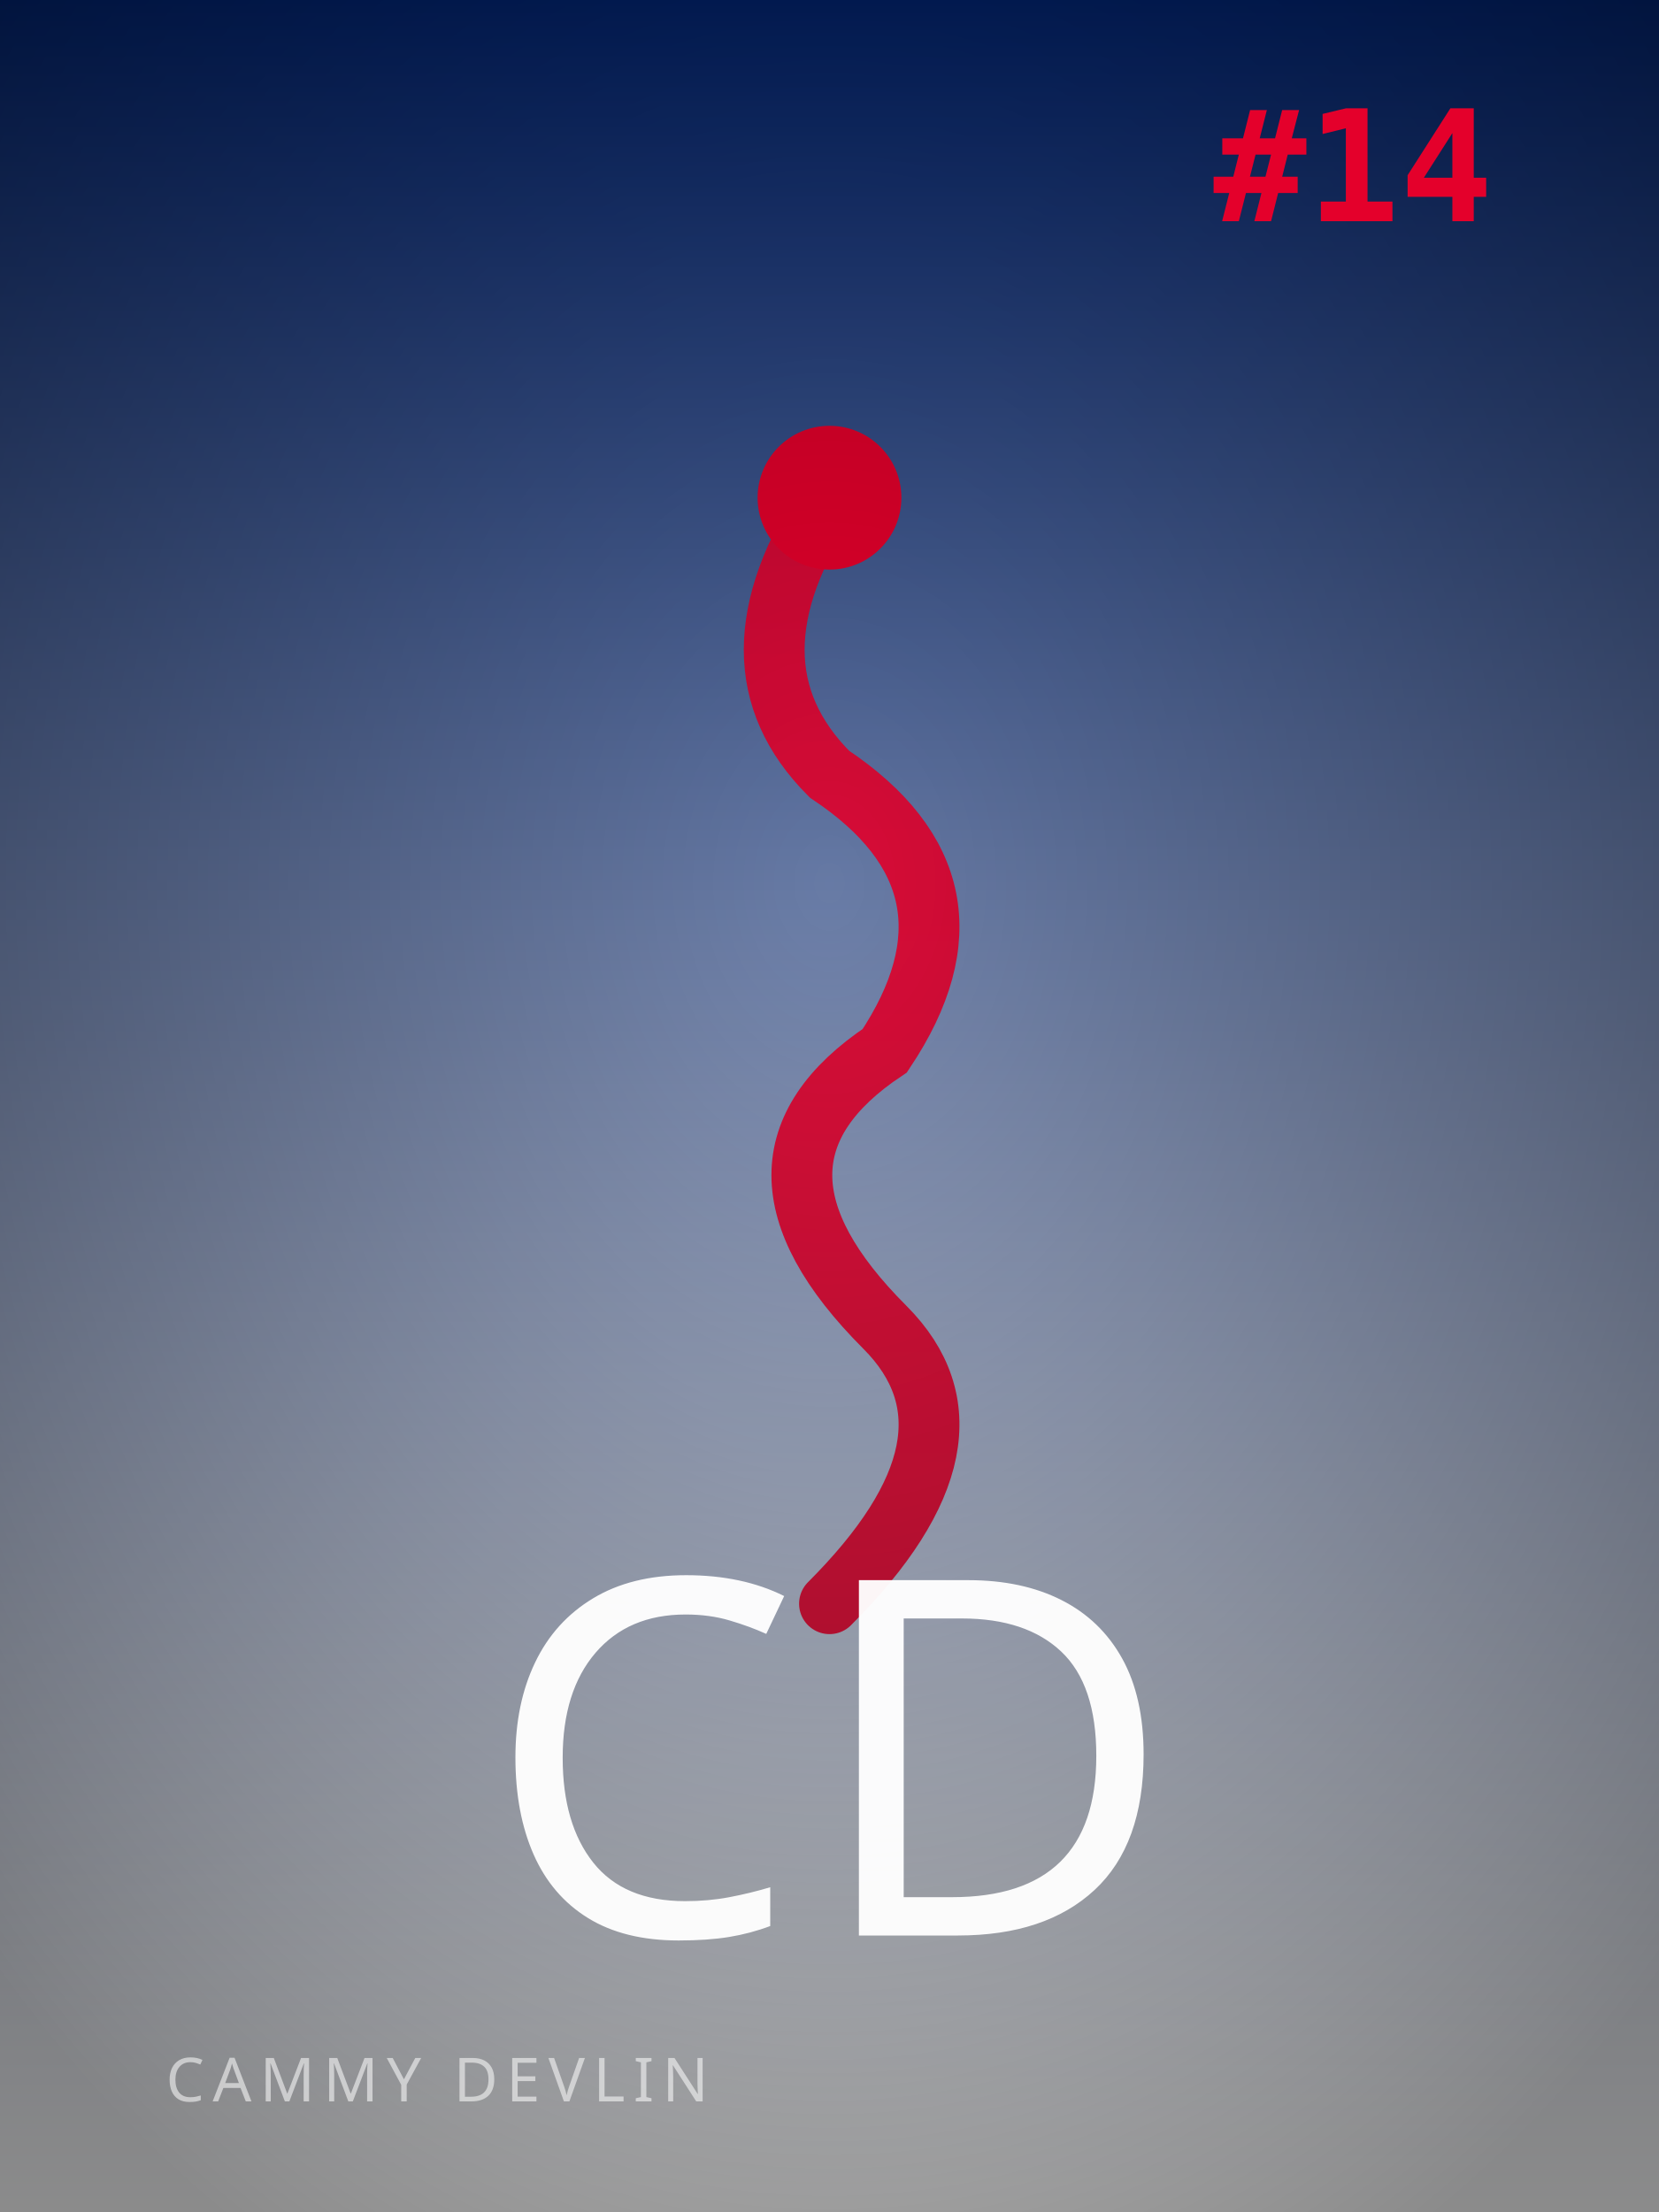
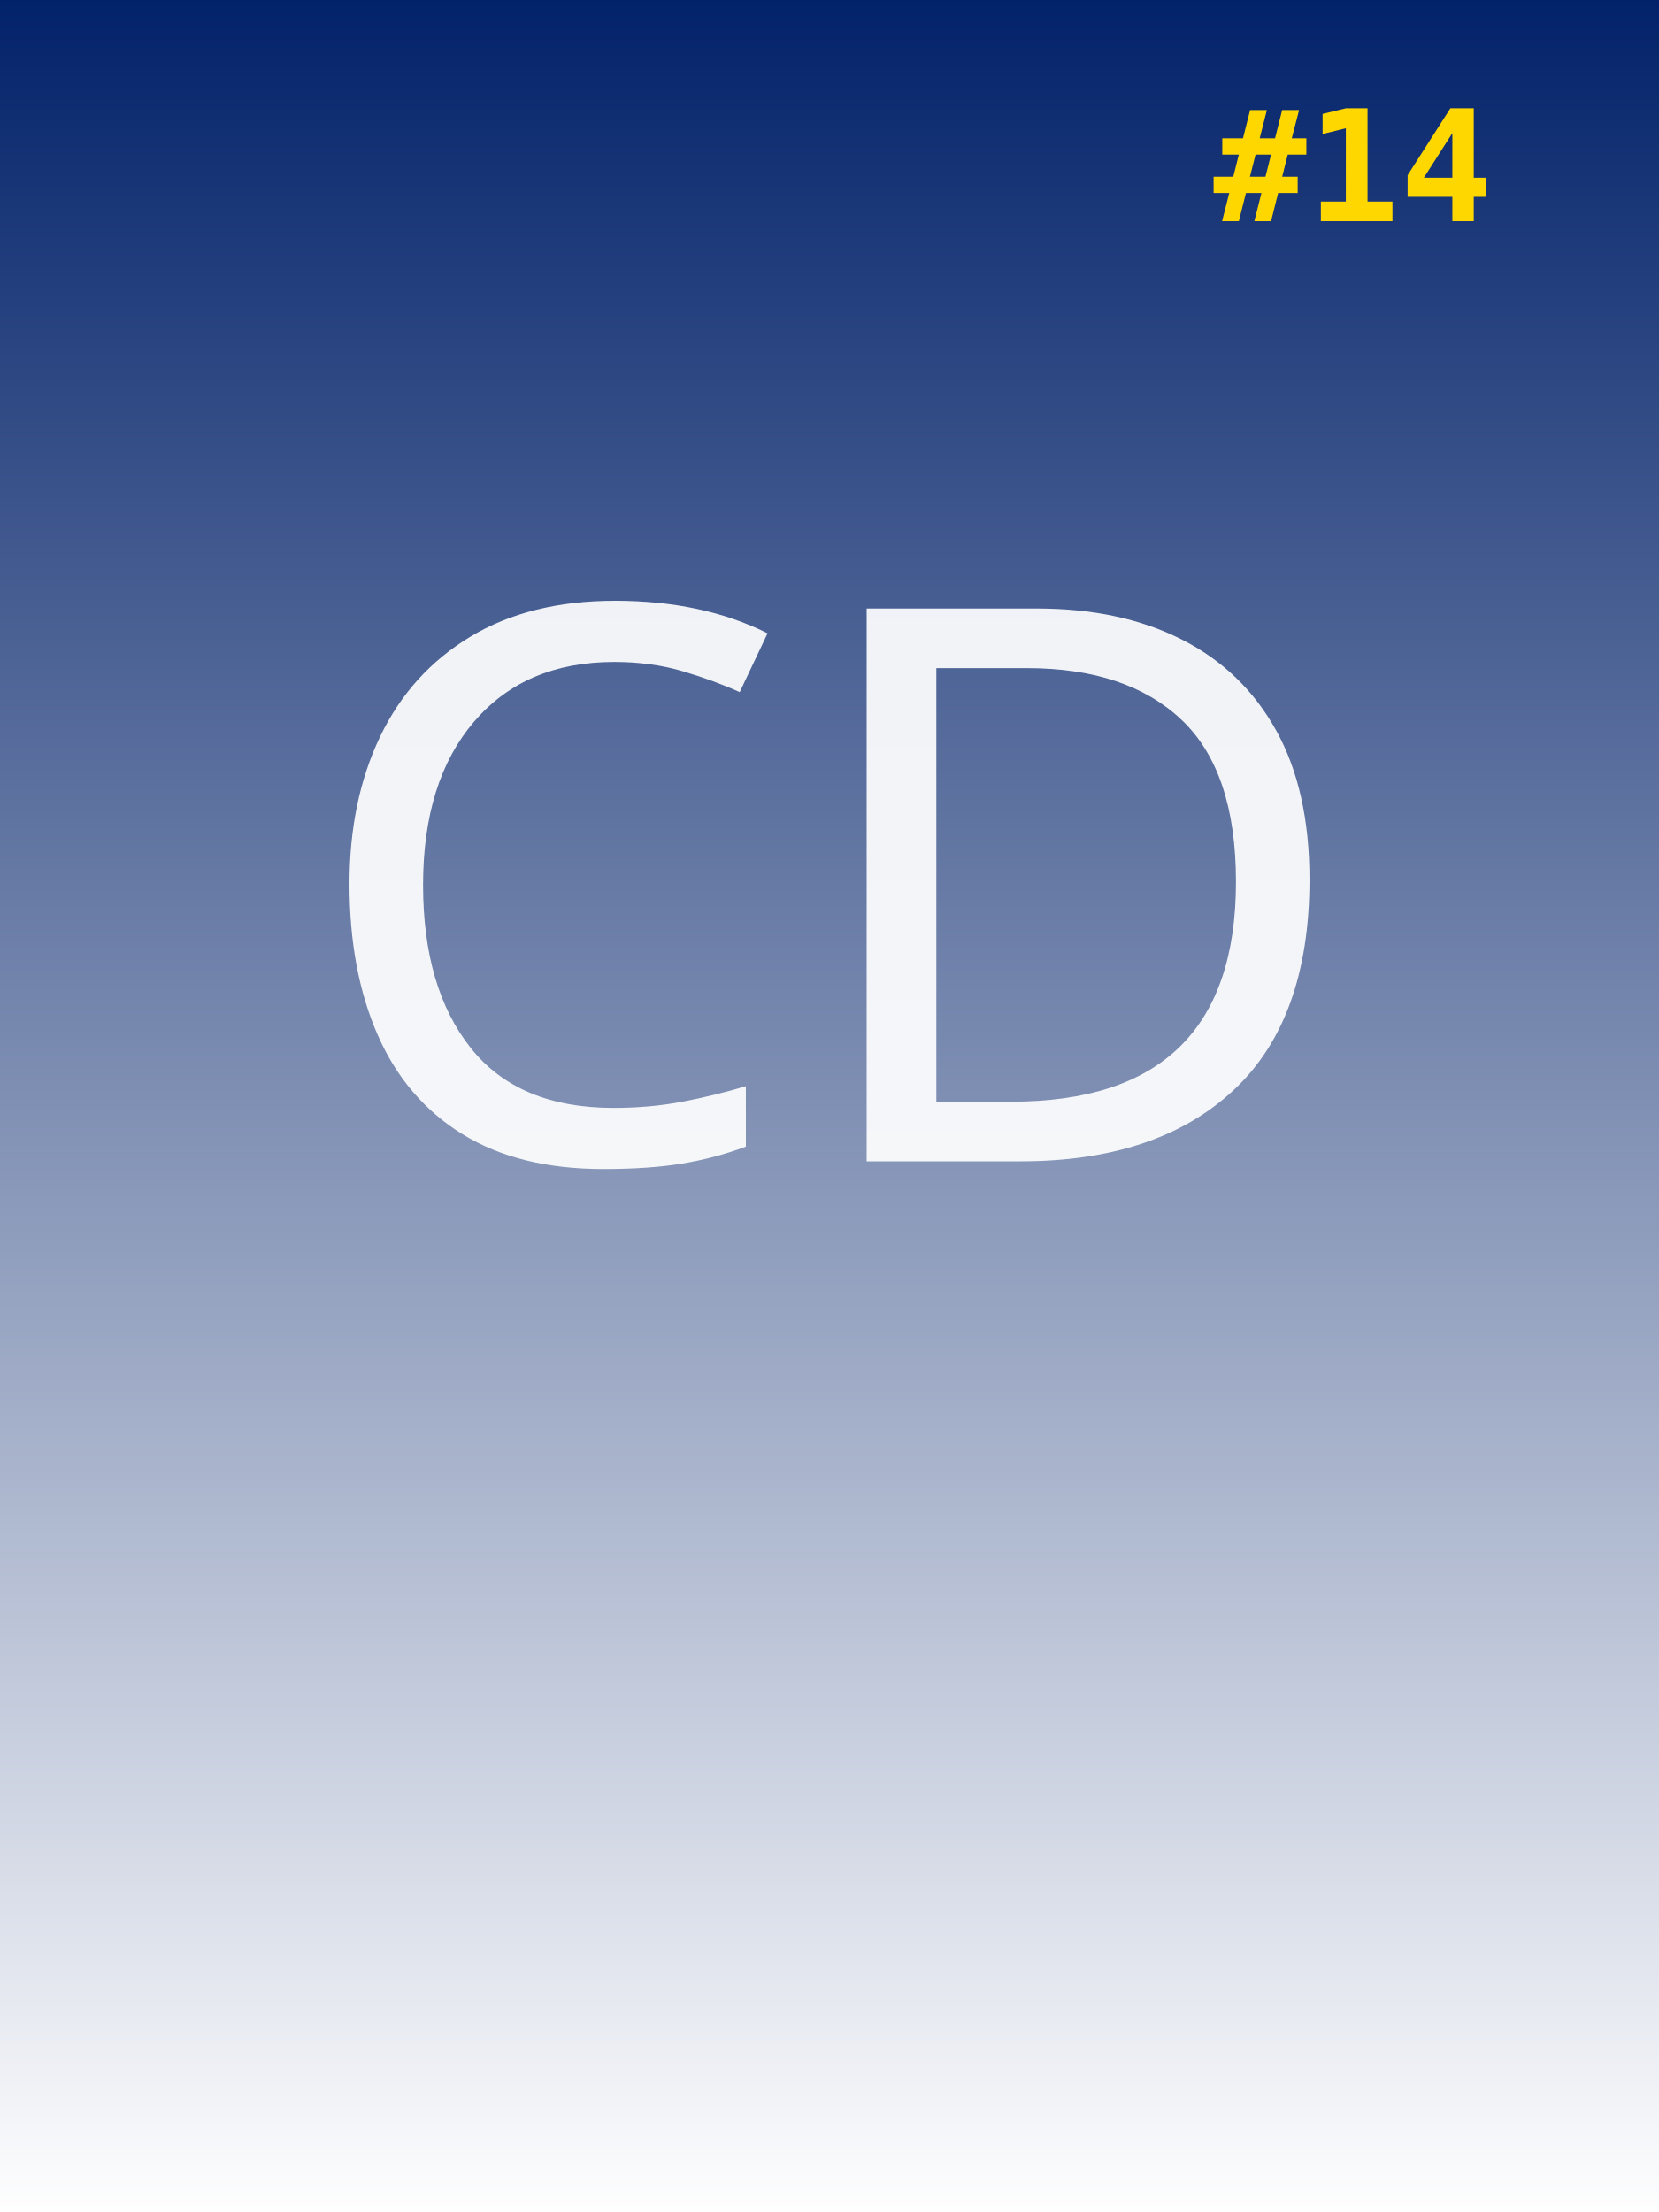
<svg xmlns="http://www.w3.org/2000/svg" viewBox="0 0 600 800" role="img" aria-labelledby="t">
  <defs>
-     <linearGradient id="bg" x1="0" y1="0" x2="0" y2="1">
+     <linearGradient id="g" x1="0" y1="0" x2="0" y2="1">
      <stop offset="0%" stop-color="#012169" />
      <stop offset="100%" stop-color="#FFFFFF" />
    </linearGradient>
-     <radialGradient id="vignette" cx="0.5" cy="0.4" r="0.7">
-       <stop offset="0%" stop-color="transparent" />
-       <stop offset="100%" stop-color="rgba(0,0,0,0.45)" />
-     </radialGradient>
  </defs>
-   <rect width="600" height="800" fill="url(#bg)" />
-   <path d="M300 180 Q260 240 300 280 Q360 320 320 380 Q260 420 320 480 Q360 520 300 580" fill="none" stroke="#E4002B" stroke-width="22" opacity="0.9" stroke-linecap="round" />
-   <circle cx="300" cy="180" r="26" fill="#E4002B" />
-   <rect width="600" height="800" fill="url(#vignette)" />
-   <text x="300" y="700" text-anchor="middle" font-family="Anton, Impact, sans-serif" font-size="180" fill="#fff" opacity="0.96" letter-spacing="4">CD</text>
-   <text x="540" y="80" text-anchor="end" font-family="JetBrains Mono, monospace" font-size="56" fill="#E4002B" font-weight="700">#14</text>
-   <text x="60" y="760" font-family="Anton, Impact, sans-serif" font-size="22" fill="#fff" opacity="0.55" letter-spacing="3">CAMMY DEVLIN</text>
+   <rect width="600" height="800" fill="url(#g)" />
+   <text x="300" y="420" text-anchor="middle" font-family="Anton, Impact, sans-serif" font-size="280" fill="#fff" opacity="0.92">CD</text>
+   <text x="540" y="80" text-anchor="end" font-family="JetBrains Mono, monospace" font-size="56" fill="#FFD700" font-weight="700">#14</text>
</svg>
